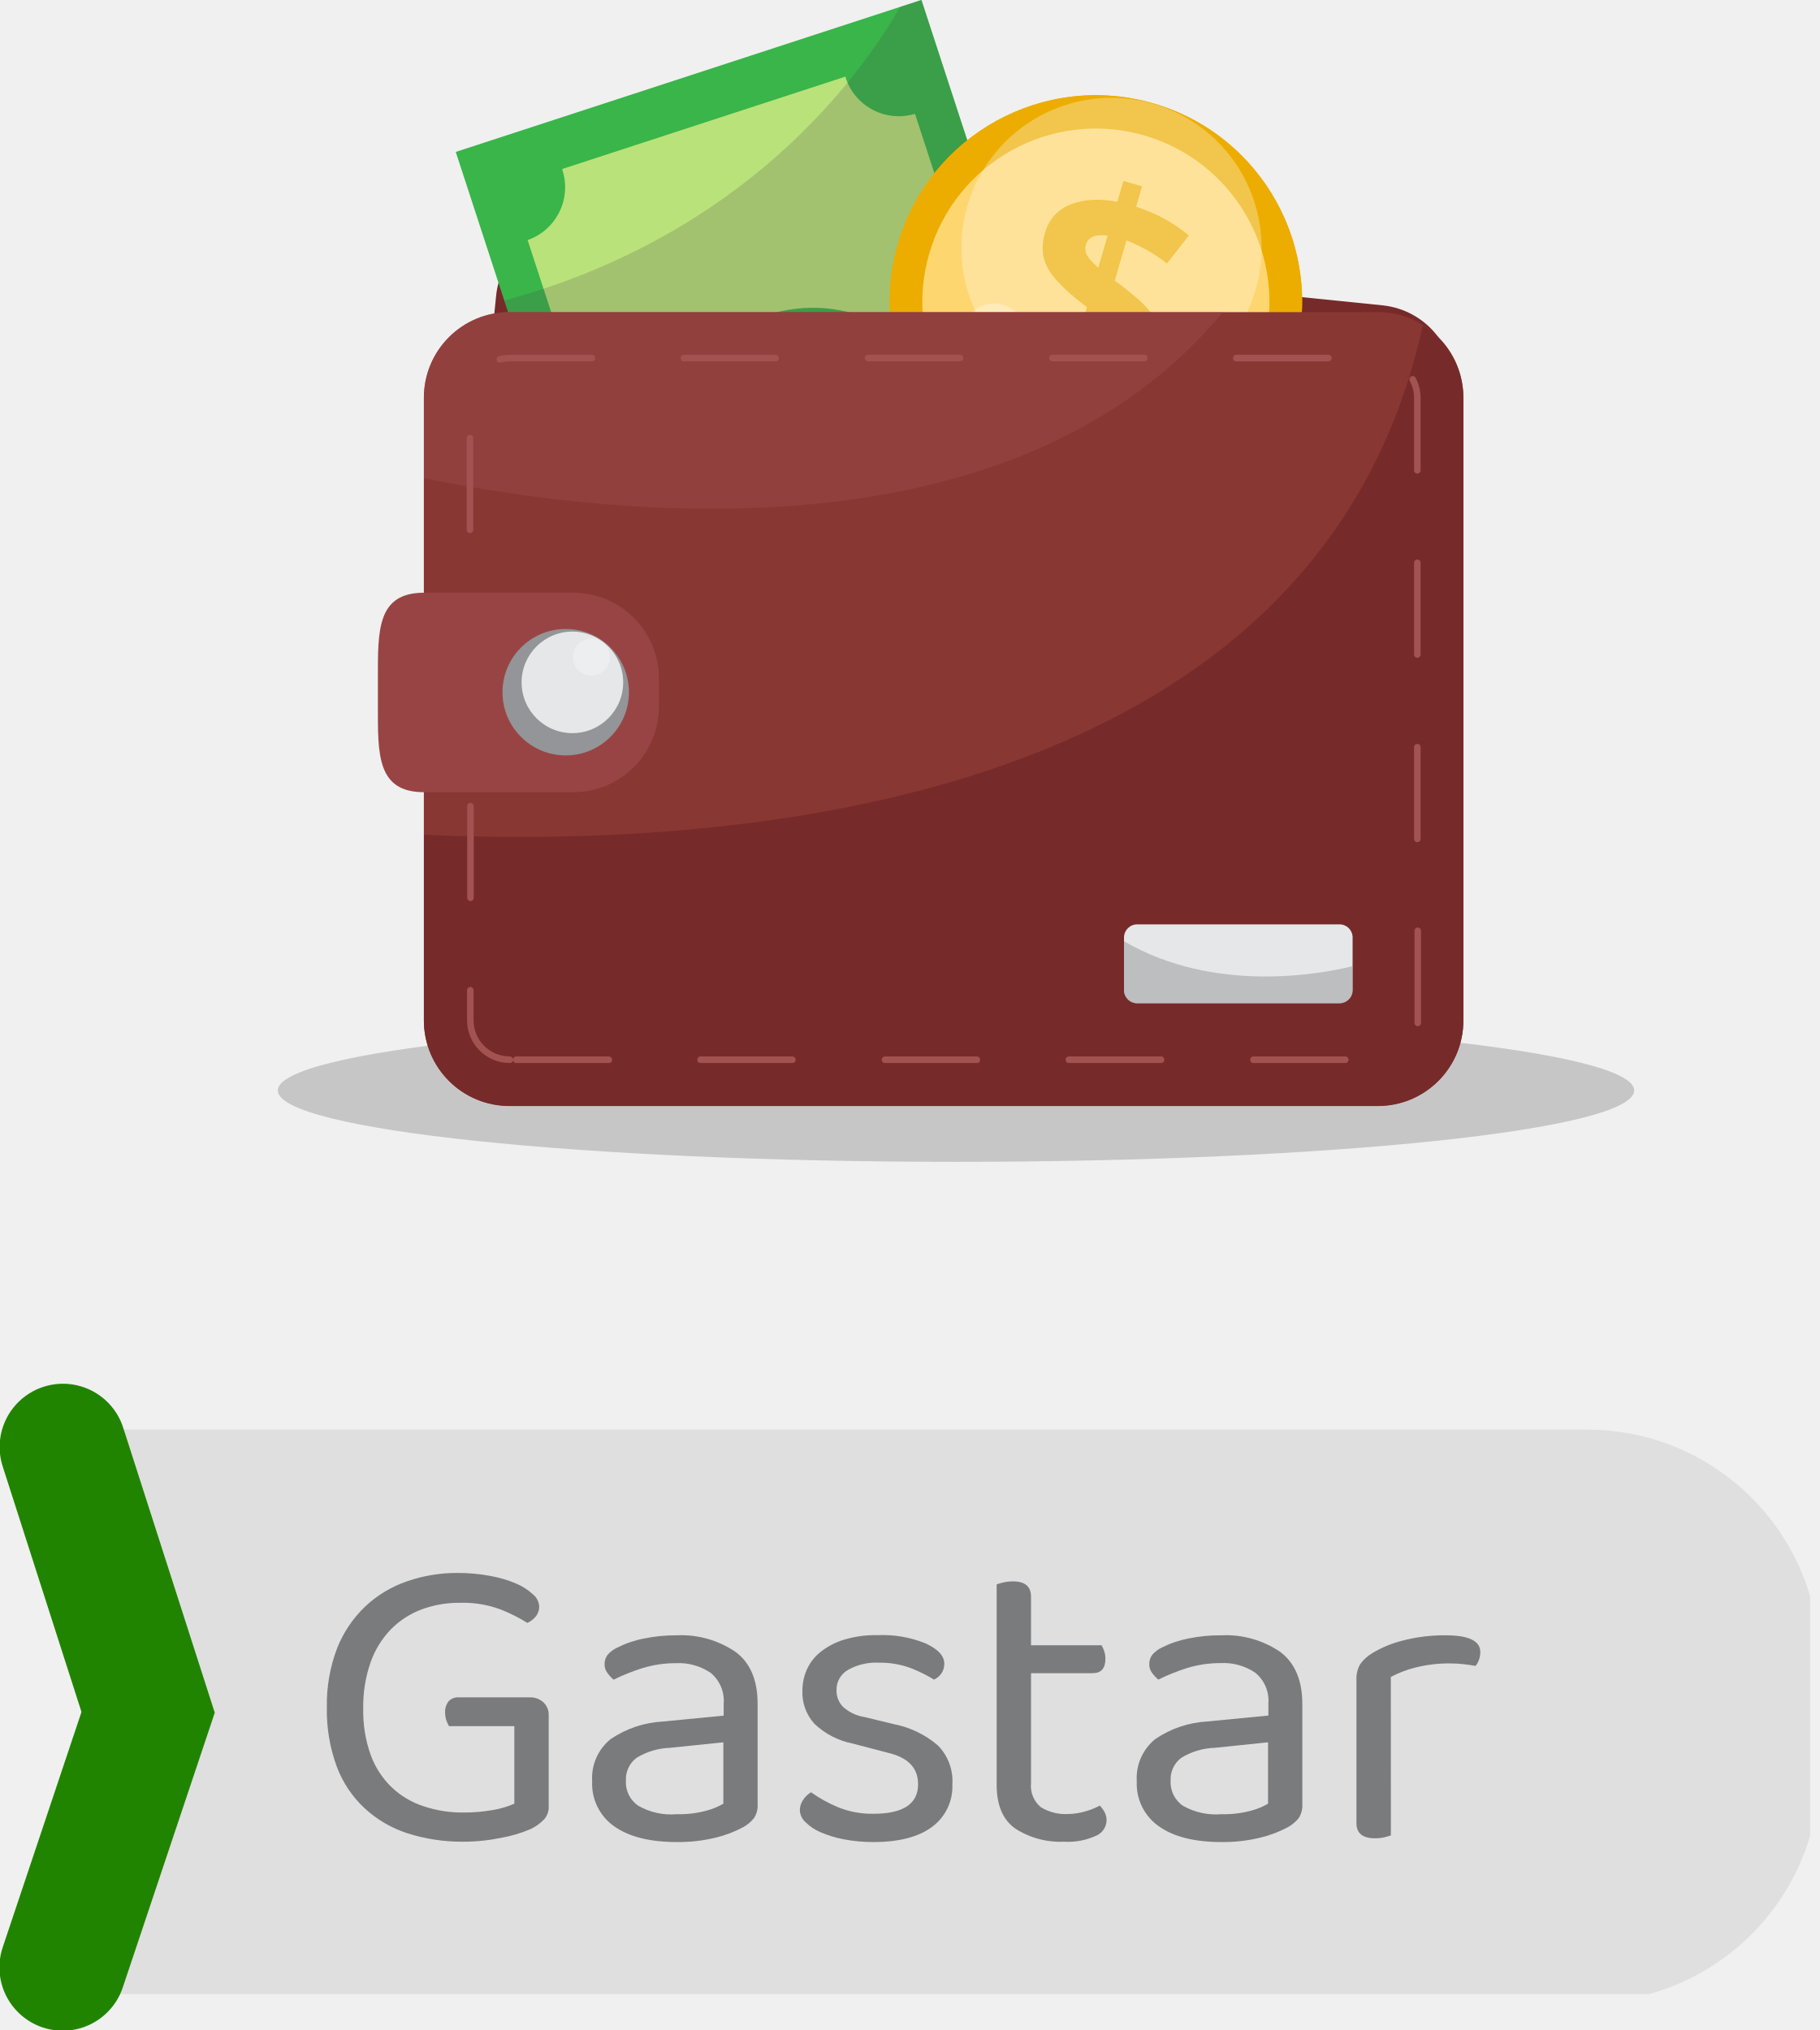
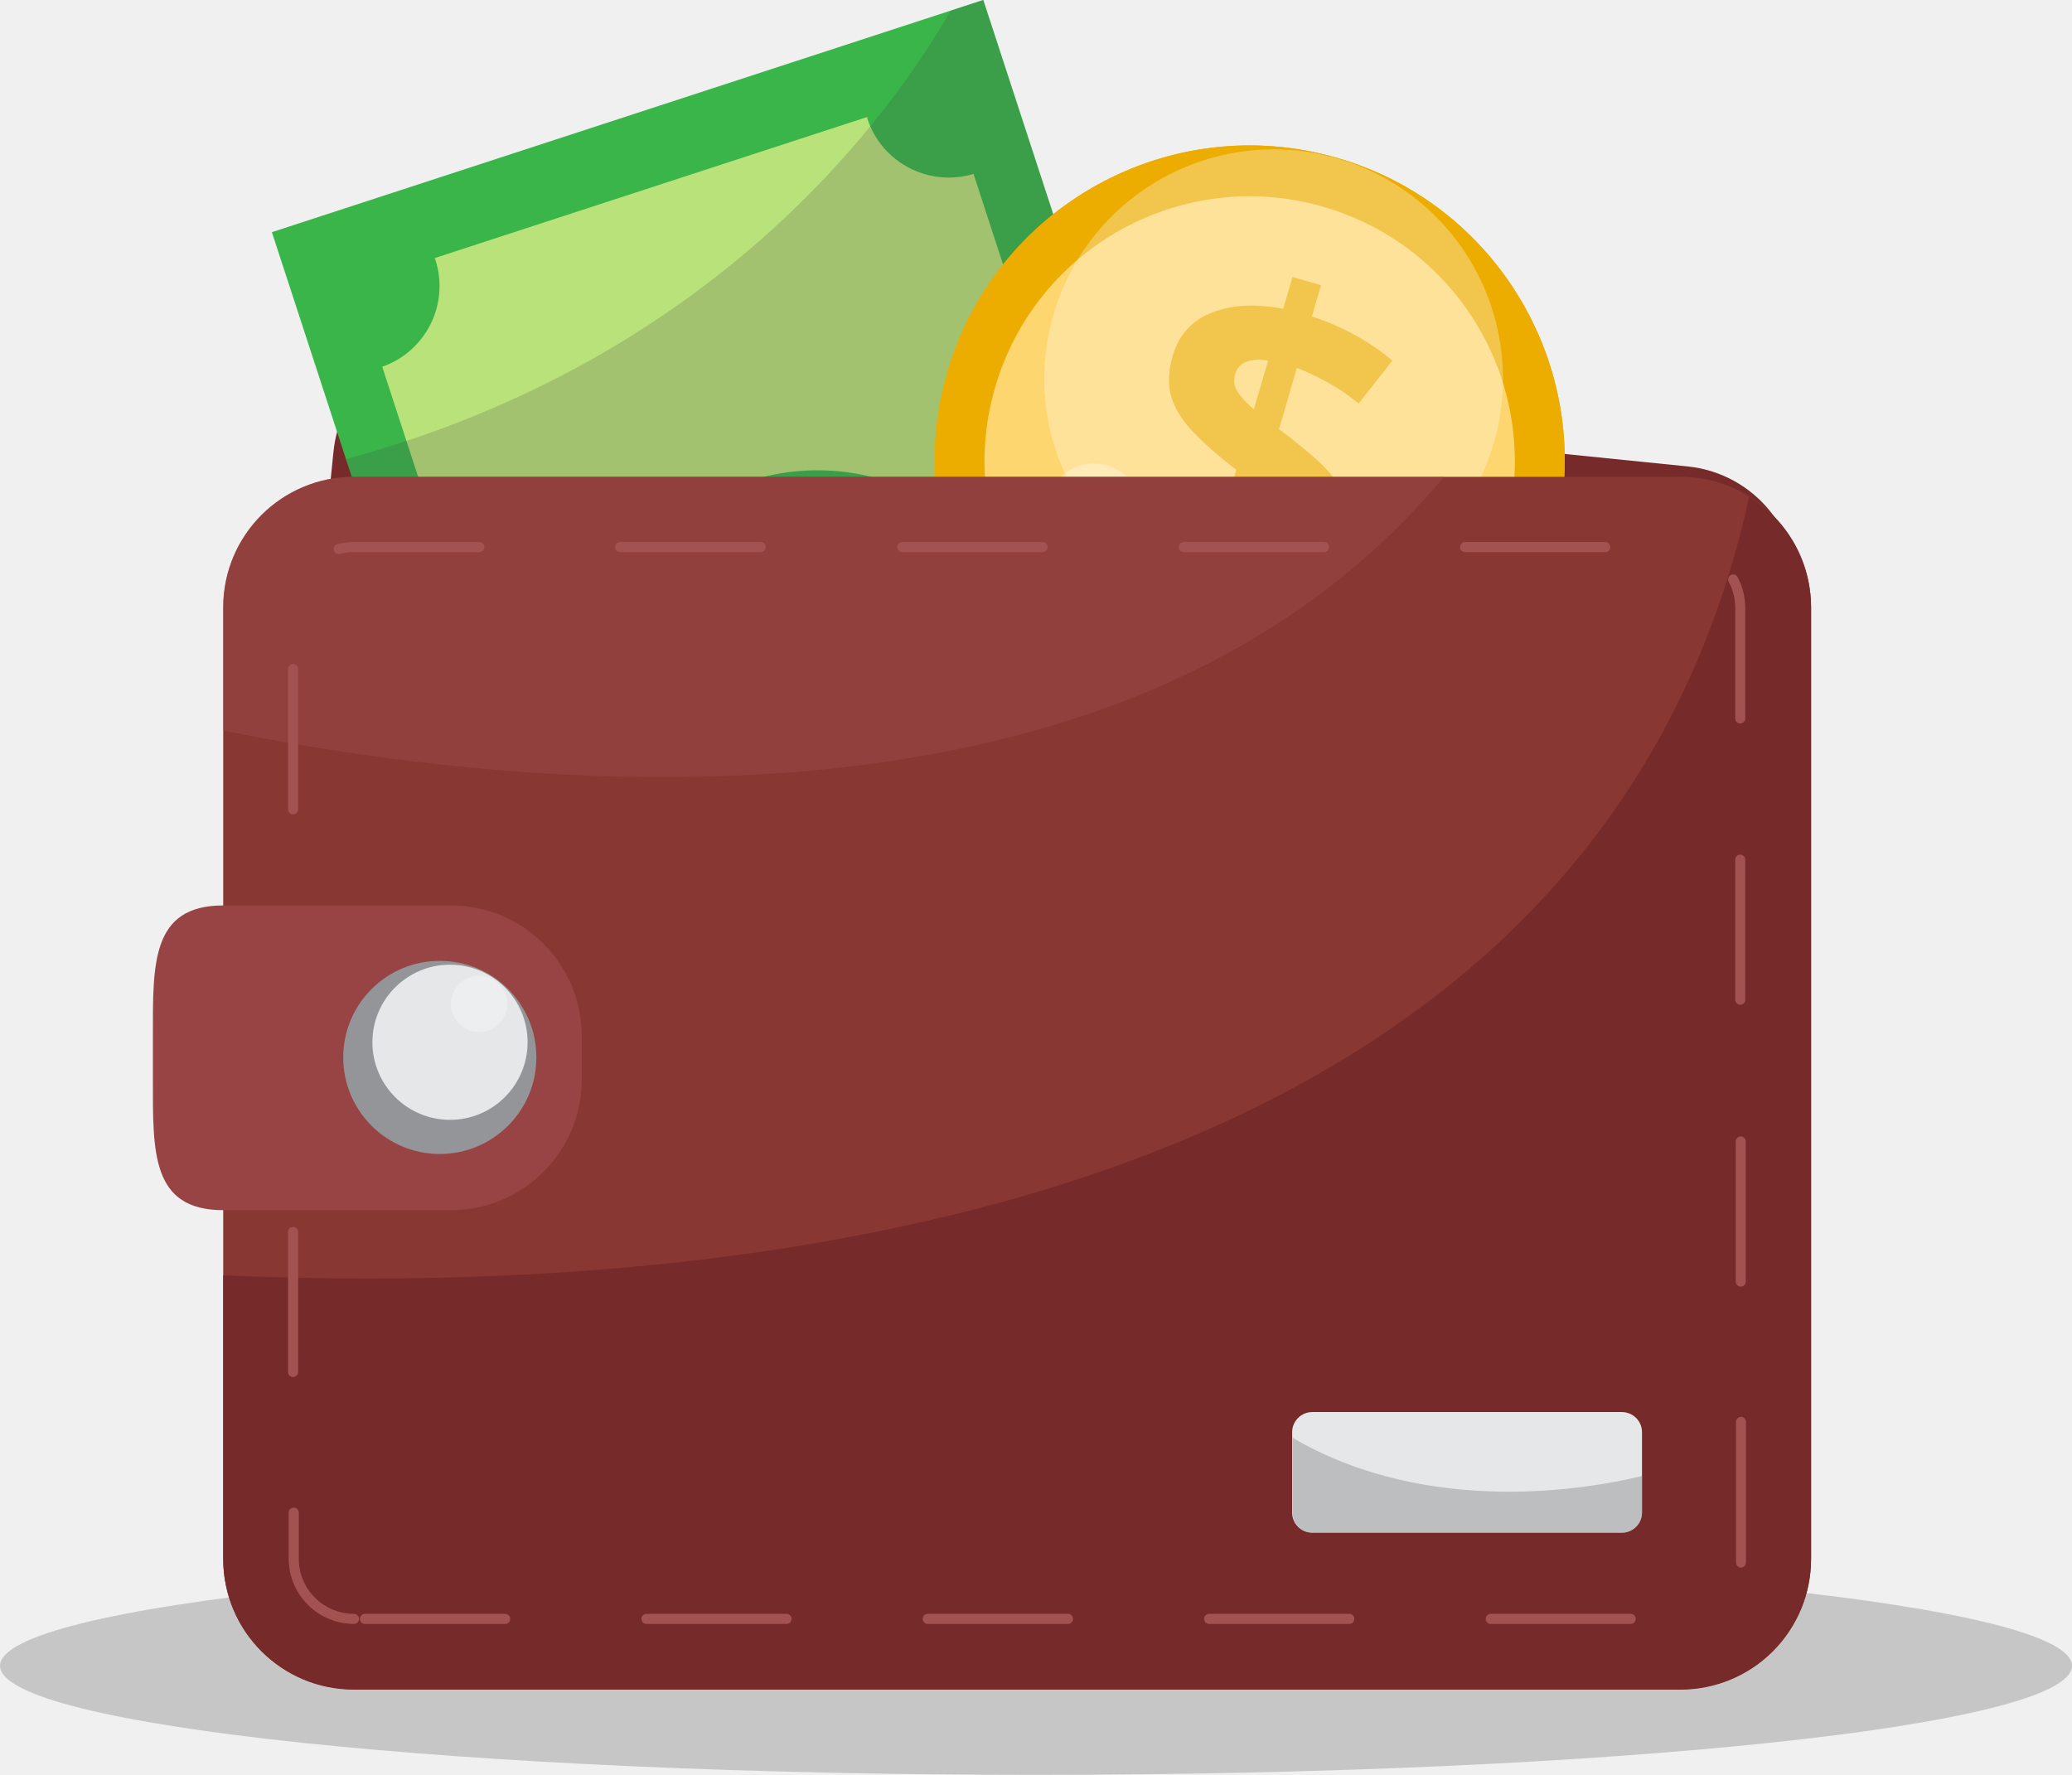
- <svg xmlns="http://www.w3.org/2000/svg" viewBox="0 0 218.17 243.44">
+ <svg xmlns="http://www.w3.org/2000/svg" viewBox="0 0 162.63 139.33">
  <defs>
-     <style>.cls-1{fill:none;}.cls-2{fill:#6d6e71;}.cls-3{opacity:0.2;}.cls-4{clip-path:url(#clip-path);}.cls-5{fill:#231f20;}.cls-6{fill:#772a2a;}.cls-7{fill:#39b54a;}.cls-8{fill:#bae27a;}.cls-9{clip-path:url(#clip-path-2);}.cls-10{fill:#414042;}.cls-11,.cls-13{fill:#ecad00;}.cls-12{fill:#fdd66f;}.cls-13{font-size:34.78px;font-family:SofiaPro-Black, SofiaPro Black;font-weight:800;}.cls-14{opacity:0.3;}.cls-15{clip-path:url(#clip-path-3);}.cls-16{fill:#fff;}.cls-17{clip-path:url(#clip-path-4);}.cls-18{fill:#883733;}.cls-19{opacity:0.5;}.cls-20{clip-path:url(#clip-path-5);}.cls-21{fill:#9b4949;}.cls-22{fill:#a35252;}.cls-23{fill:#944;}.cls-24{fill:#939598;}.cls-25{fill:#e6e7e8;}.cls-26{clip-path:url(#clip-path-6);}.cls-27{clip-path:url(#clip-path-7);}.cls-28{opacity:0.23;}.cls-29{clip-path:url(#clip-path-8);}.cls-30{fill:#a7a6a7;}.cls-31{fill:#218400;}</style>
-     <clipPath id="clip-path" transform="translate(0 0)">
-       <rect class="cls-1" x="33.31" y="122.22" width="162.63" height="17.11" />
-     </clipPath>
-     <clipPath id="clip-path-2" transform="translate(0 0)">
-       <rect class="cls-1" x="60.46" width="79.73" height="109.25" />
-     </clipPath>
-     <clipPath id="clip-path-3" transform="translate(0 0)">
-       <rect class="cls-1" x="115.24" y="11.72" width="36.04" height="36.04" />
-     </clipPath>
-     <clipPath id="clip-path-4" transform="translate(0 0)">
-       <rect class="cls-1" x="115.38" y="36.39" width="7.57" height="7.57" />
-     </clipPath>
-     <clipPath id="clip-path-5" transform="translate(0 0)">
-       <rect class="cls-1" x="50.83" y="37.43" width="95.8" height="23.58" />
-     </clipPath>
-     <clipPath id="clip-path-6" transform="translate(0 0)">
-       <rect class="cls-1" x="68.7" y="76.6" width="4.42" height="4.42" />
-     </clipPath>
-     <clipPath id="clip-path-7" transform="translate(0 0)">
-       <rect class="cls-1" x="134.77" y="112.87" width="27.41" height="7.45" />
-     </clipPath>
-     <clipPath id="clip-path-8" transform="translate(0 0)">
-       <rect class="cls-1" x="10.69" y="170.44" width="206.34" height="68.69" />
-     </clipPath>
+     <style>.cls-1{fill:#231f20;}.cls-1,.cls-5{opacity:0.2;}.cls-2{fill:#772a2a;}.cls-3{fill:#39b54a;}.cls-4{fill:#bae27a;}.cls-5{fill:#414042;}.cls-6,.cls-8{fill:#ecad00;}.cls-7{fill:#fdd66f;}.cls-8{font-size:34.78px;font-family:SofiaPro-Black, SofiaPro Black;font-weight:800;}.cls-9{fill:#fff;opacity:0.3;}.cls-10{fill:#883733;}.cls-11{fill:#9b4949;}.cls-11,.cls-16{opacity:0.5;}.cls-12{fill:#a35252;}.cls-13{fill:#944;}.cls-14,.cls-16{fill:#939598;}.cls-15{fill:#e6e7e8;}</style>
  </defs>
  <g id="Capa_2" data-name="Capa 2">
-     <g id="Capa_1-2" data-name="Capa 1">
-       <path class="cls-2" d="M65.79,216.65a2.19,2.19,0,0,1-.54,1.52,5.46,5.46,0,0,1-1.62,1.17,16.17,16.17,0,0,1-3.56,1.06,22.76,22.76,0,0,1-4.59.46,21.57,21.57,0,0,1-6.6-1,13.89,13.89,0,0,1-5.15-3,13.11,13.11,0,0,1-3.35-5,19.46,19.46,0,0,1-1.19-7.13,18.88,18.88,0,0,1,1.24-7.1,14.1,14.1,0,0,1,3.38-5,13.89,13.89,0,0,1,5-3,18.16,18.16,0,0,1,6-1,20.72,20.72,0,0,1,4,.36,14.31,14.31,0,0,1,3.12.93,7.05,7.05,0,0,1,2,1.3,2,2,0,0,1,.72,1.42,1.86,1.86,0,0,1-.42,1.22,2.73,2.73,0,0,1-1,.76A19.48,19.48,0,0,0,60,193a12.88,12.88,0,0,0-4.9-.79,12.73,12.73,0,0,0-4.59.81,10.15,10.15,0,0,0-3.66,2.39,10.85,10.85,0,0,0-2.42,3.95,16,16,0,0,0-.88,5.48,15.7,15.7,0,0,0,.91,5.66A10.28,10.28,0,0,0,47,214.37a10.13,10.13,0,0,0,3.82,2.25,14.62,14.62,0,0,0,4.76.74,19.61,19.61,0,0,0,3.51-.3,10.75,10.75,0,0,0,2.58-.76V207H53.83a5,5,0,0,1-.31-.68,2.85,2.85,0,0,1-.15-.94,2.05,2.05,0,0,1,.41-1.35,1.49,1.49,0,0,1,1.19-.48h8.6a2.28,2.28,0,0,1,1.58.59,2,2,0,0,1,.64,1.54Z" transform="translate(0 0)" />
-       <path class="cls-2" d="M81.1,196.11a11.54,11.54,0,0,1,7.11,2c1.76,1.31,2.63,3.39,2.63,6.23v12a2.76,2.76,0,0,1-.44,1.7,4.48,4.48,0,0,1-1.31,1.09,14.12,14.12,0,0,1-3.27,1.24,18.81,18.81,0,0,1-4.67.53q-4.84,0-7.5-1.88A6.23,6.23,0,0,1,71,213.61a6,6,0,0,1,2.21-5.05,12.27,12.27,0,0,1,6.24-2.11l7.32-.71v-1.42a4.34,4.34,0,0,0-1.55-3.7,6.75,6.75,0,0,0-4.17-1.17,13.49,13.49,0,0,0-4.07.61,23.94,23.94,0,0,0-3.41,1.37,4.43,4.43,0,0,1-.74-.81,1.62,1.62,0,0,1-.34-1,1.82,1.82,0,0,1,.36-1.17,3.53,3.53,0,0,1,1.14-.86,12.33,12.33,0,0,1,3.19-1.09A18.56,18.56,0,0,1,81.1,196.11Zm.05,21.45a12.42,12.42,0,0,0,3.58-.43,8.12,8.12,0,0,0,2-.83v-7.36l-6.39.66a8.18,8.18,0,0,0-4,1.19,3.21,3.21,0,0,0-1.29,2.77,3.38,3.38,0,0,0,1.5,3A7.9,7.9,0,0,0,81.15,217.56Z" transform="translate(0 0)" />
-       <path class="cls-2" d="M114.19,214a6,6,0,0,1-2.42,5.07c-1.62,1.22-4,1.83-7,1.83a18.41,18.41,0,0,1-3.61-.33,13,13,0,0,1-2.81-.86,5.78,5.78,0,0,1-1.8-1.22,2.05,2.05,0,0,1-.65-1.39,2.18,2.18,0,0,1,.34-1.17,2.89,2.89,0,0,1,1-1,16.9,16.9,0,0,0,3.25,1.8,10.85,10.85,0,0,0,4.23.78q5.36,0,5.36-3.55,0-2.9-3.56-3.75l-4.28-1.12a9.27,9.27,0,0,1-4.58-2.36,5.57,5.57,0,0,1-1.45-4,6.15,6.15,0,0,1,.54-2.53,5.53,5.53,0,0,1,1.68-2.13,8.37,8.37,0,0,1,2.81-1.45,12.87,12.87,0,0,1,3.94-.53,13.74,13.74,0,0,1,5.83,1c1.47.69,2.21,1.49,2.21,2.41a2,2,0,0,1-.33,1.16,2.14,2.14,0,0,1-.9.76,18.1,18.1,0,0,0-2.63-1.32,10.5,10.5,0,0,0-4-.71,6.81,6.81,0,0,0-3.69.87,2.71,2.71,0,0,0-1.37,2.43,2.75,2.75,0,0,0,.78,2,5,5,0,0,0,2.58,1.22l3.55.86a11.4,11.4,0,0,1,5.26,2.56A6.08,6.08,0,0,1,114.19,214Z" transform="translate(0 0)" />
-       <path class="cls-2" d="M127.59,220.86a10,10,0,0,1-5.85-1.57q-2.23-1.57-2.24-5.23V190a6.75,6.75,0,0,1,.8-.23,5.35,5.35,0,0,1,1.16-.13q2.16,0,2.16,1.83v5.83h8.46a4.71,4.71,0,0,1,.31.69,2.85,2.85,0,0,1,.15.94c0,1.15-.51,1.72-1.54,1.72h-7.38v13.19a3.32,3.32,0,0,0,1.16,2.87,5.62,5.62,0,0,0,3.28.83,7.49,7.49,0,0,0,2-.3,8.13,8.13,0,0,0,1.8-.71,3.35,3.35,0,0,1,.57.76,2.13,2.13,0,0,1,.25,1.06,2.07,2.07,0,0,1-1.34,1.83A8,8,0,0,1,127.59,220.86Z" transform="translate(0 0)" />
-       <path class="cls-2" d="M146.41,196.11a11.54,11.54,0,0,1,7.11,2q2.63,2,2.63,6.23v12a2.82,2.82,0,0,1-.44,1.7,4.48,4.48,0,0,1-1.31,1.09,14,14,0,0,1-3.28,1.24,18.67,18.67,0,0,1-4.66.53q-4.85,0-7.5-1.88a6.23,6.23,0,0,1-2.66-5.42,6,6,0,0,1,2.22-5.05,12.27,12.27,0,0,1,6.24-2.11l7.32-.71v-1.42a4.34,4.34,0,0,0-1.55-3.7,6.75,6.75,0,0,0-4.17-1.17,13.51,13.51,0,0,0-4.08.61,24.28,24.28,0,0,0-3.4,1.37,4.87,4.87,0,0,1-.75-.81,1.67,1.67,0,0,1-.33-1,1.82,1.82,0,0,1,.36-1.17,3.58,3.58,0,0,1,1.13-.86,12.54,12.54,0,0,1,3.2-1.09A18.56,18.56,0,0,1,146.41,196.11Zm.05,21.45a12.42,12.42,0,0,0,3.58-.43,8.12,8.12,0,0,0,2-.83v-7.36l-6.39.66a8.18,8.18,0,0,0-4,1.19,3.21,3.21,0,0,0-1.29,2.77,3.4,3.4,0,0,0,1.49,3A8,8,0,0,0,146.46,217.56Z" transform="translate(0 0)" />
-       <path class="cls-2" d="M166.77,220.1a6.77,6.77,0,0,1-.78.23,5,5,0,0,1-1.13.12c-1.48,0-2.22-.6-2.22-1.82v-17.2a3.44,3.44,0,0,1,.44-1.85,4.76,4.76,0,0,1,1.47-1.34,13.13,13.13,0,0,1,3.64-1.5,19.5,19.5,0,0,1,5.18-.63c2.74,0,4.12.67,4.12,2a2.56,2.56,0,0,1-.16.93,2.29,2.29,0,0,1-.41.74c-.34-.07-.79-.13-1.34-.2a13,13,0,0,0-1.65-.1,16.26,16.26,0,0,0-4.17.48,13,13,0,0,0-3,1.14Z" transform="translate(0 0)" />
-       <g class="cls-3">
-         <g class="cls-4">
-           <path class="cls-5" d="M195.94,130.77c0,4.73-36.41,8.56-81.32,8.56s-81.31-3.83-81.31-8.56,36.4-8.55,81.31-8.55,81.32,3.83,81.32,8.55" transform="translate(0 0)" />
-         </g>
-       </g>
-       <path class="cls-6" d="M167.2,116.93a9.55,9.55,0,0,1-10.41,8.63l-95.92-9.73a9.57,9.57,0,0,1-8.47-10.54l7.08-69.77A9.56,9.56,0,0,1,69.9,26.89l95.91,9.73a9.56,9.56,0,0,1,8.47,10.54Z" transform="translate(0 0)" />
-       <rect class="cls-7" x="68.05" y="6.75" width="58.74" height="95.75" transform="translate(-12.14 32.92) rotate(-18.08)" />
-       <path class="cls-8" d="M93.48,100.06,127.4,89a6.71,6.71,0,0,1,4.2-8.28L109.71,13.65a6.71,6.71,0,0,1-8.32-4.34.5.5,0,0,1,0-.13L67.43,20.26a.61.61,0,0,0,0,.12,6.71,6.71,0,0,1-4.17,8.41L85.2,95.86a6.71,6.71,0,0,1,8.28,4.2" transform="translate(0 0)" />
-       <path class="cls-7" d="M80.46,60.37A17.9,17.9,0,1,1,103,71.84,17.89,17.89,0,0,1,80.46,60.37" transform="translate(0 0)" />
-       <path class="cls-8" d="M109.67,49l.73,2.16-3.08,1.05c.65,3.41-.76,6.33-4.1,7.47L101.63,55c1.21-.41,1.56-1.28,1.11-2.63s-1.32-1.84-2.24-1.52c-.7.24-1,1-1,2.33l0,2.45c.12,3.94-1.23,6.4-4.07,7.37a5.27,5.27,0,0,1-4.69-.38,8.06,8.06,0,0,1-3.17-3.71l-3.37,1.15-.73-2.16,3.33-1.14c-.9-3.85.55-6.94,3.89-8.08l1.61,4.74c-1.09.47-1.59,1.48-1.07,3,.45,1.32,1.43,2.18,2.55,1.8a2.11,2.11,0,0,0,.4-.2,3.51,3.51,0,0,0,.54-2.28V53.22c-.3-4.75,2.21-6.36,4-7a5.69,5.69,0,0,1,4.53.25A7.34,7.34,0,0,1,106.61,50Z" transform="translate(0 0)" />
-       <g class="cls-3">
-         <g class="cls-9">
-           <path class="cls-10" d="M84.35,109.25,140.19,91,110.48,0l-2.55.83c-4.76,8.29-18.51,27.35-47.47,35.22Z" transform="translate(0 0)" />
-         </g>
-       </g>
-       <path class="cls-11" d="M155.15,43a24.72,24.72,0,1,1-16.9-30.61A24.72,24.72,0,0,1,155.15,43" transform="translate(0 0)" />
-       <path class="cls-11" d="M155.15,43a24.72,24.72,0,1,1-16.9-30.61A24.72,24.72,0,0,1,155.15,43" transform="translate(0 0)" />
-       <path class="cls-12" d="M151.39,42a20.81,20.81,0,1,1-14.23-25.77A20.81,20.81,0,0,1,151.39,42" transform="translate(0 0)" />
-       <text class="cls-13" transform="translate(118.92 44.63) rotate(16.09)">$</text>
-       <g class="cls-14">
-         <g class="cls-15">
-           <path class="cls-16" d="M150.56,34.73a18,18,0,1,1-12.31-22.3,18,18,0,0,1,12.31,22.3" transform="translate(0 0)" />
-         </g>
-       </g>
-       <g class="cls-14">
-         <g class="cls-17">
-           <path class="cls-16" d="M122.8,41.23a3.78,3.78,0,1,1-2.59-4.69,3.78,3.78,0,0,1,2.59,4.69" transform="translate(0 0)" />
-         </g>
-       </g>
-       <path class="cls-18" d="M61.08,37.43H165.21a10.25,10.25,0,0,1,10.25,10.25v74.68a10.25,10.25,0,0,1-10.25,10.25H61.08a10.26,10.26,0,0,1-10.26-10.26V47.68A10.26,10.26,0,0,1,61.08,37.43Z" />
-       <path class="cls-6" d="M175.46,122.36V47.68A10.25,10.25,0,0,0,170.6,39c-12.68,58.07-83,62.76-119.77,61.11v22.28a10.25,10.25,0,0,0,10.25,10.25H165.21a10.25,10.25,0,0,0,10.25-10.25" transform="translate(0 0)" />
-       <g class="cls-19">
-         <g class="cls-20">
-           <path class="cls-21" d="M61.08,37.43A10.25,10.25,0,0,0,50.83,47.68v9.67c25.61,5.16,71.56,9.25,95.8-19.92Z" transform="translate(0 0)" />
-         </g>
-       </g>
-       <path class="cls-22" d="M161.29,127.48h-11a.38.38,0,0,1-.39-.39.39.39,0,0,1,.39-.4h11a.4.4,0,0,1,.4.4.39.39,0,0,1-.4.39m-22.08,0H128.16a.39.39,0,0,1-.39-.39.4.4,0,0,1,.39-.4h11.05a.39.39,0,0,1,.39.4.38.38,0,0,1-.39.39m-22.09,0h-11a.39.39,0,0,1-.4-.39.4.4,0,0,1,.4-.4h11a.39.39,0,0,1,.39.4.38.38,0,0,1-.39.39m-22.09,0H84a.38.38,0,0,1-.39-.39.39.39,0,0,1,.39-.4H95a.4.4,0,0,1,.4.4.39.39,0,0,1-.4.39m-22.08,0H61.9a.38.38,0,0,1-.39-.39.39.39,0,0,1,.39-.4H73a.4.4,0,0,1,.39.4.39.39,0,0,1-.39.39m-11.87,0A5.13,5.13,0,0,1,56,122.36v-3.61a.39.39,0,1,1,.78,0v3.61a4.34,4.34,0,0,0,4.34,4.33.4.4,0,0,1,.4.4.39.39,0,0,1-.4.39m108.85-4.42h0a.4.4,0,0,1-.37-.43c0-.09,0-.18,0-.27V111.62a.39.39,0,1,1,.78,0v10.74c0,.11,0,.22,0,.33a.39.39,0,0,1-.39.37m-113.58-15a.39.39,0,0,1-.39-.39v-11a.39.39,0,0,1,.78,0v11a.39.39,0,0,1-.39.39M169.94,101a.39.39,0,0,1-.39-.4v-11a.39.39,0,1,1,.78,0v11a.39.39,0,0,1-.39.4M56.35,86a.38.38,0,0,1-.39-.39V74.57a.39.39,0,0,1,.78,0V85.62a.38.38,0,0,1-.39.39m113.59-7.13a.38.38,0,0,1-.39-.39v-11a.39.39,0,0,1,.78,0v11a.38.38,0,0,1-.39.39M56.35,63.93a.39.39,0,0,1-.39-.4v-11a.39.39,0,1,1,.78,0v11a.39.39,0,0,1-.39.4m113.59-7.14a.38.38,0,0,1-.39-.39V47.68a4.27,4.27,0,0,0-.52-2,.4.4,0,0,1,.17-.54.4.4,0,0,1,.53.16,5.22,5.22,0,0,1,.6,2.42V56.4a.38.38,0,0,1-.39.39m-110-13.3a.39.39,0,0,1-.1-.77,5.06,5.06,0,0,1,1.28-.17h9.85a.39.39,0,0,1,.39.4.38.38,0,0,1-.39.39H61.08a4.32,4.32,0,0,0-1.08.14h-.1m99.38-.15H148.23a.38.38,0,0,1-.39-.39.39.39,0,0,1,.39-.4h11.05a.4.4,0,0,1,.39.4.39.39,0,0,1-.39.39m-22.09,0h-11a.39.39,0,0,1-.4-.39.4.4,0,0,1,.4-.4h11a.39.39,0,0,1,.39.4.38.38,0,0,1-.39.39m-22.09,0h-11a.39.39,0,0,1-.4-.39.4.4,0,0,1,.4-.4h11a.4.4,0,0,1,.4.4.39.39,0,0,1-.4.39M93,43.34H82a.38.38,0,0,1-.39-.39.39.39,0,0,1,.39-.4H93a.4.4,0,0,1,.39.4.39.39,0,0,1-.39.39" transform="translate(0 0)" />
-       <path class="cls-23" d="M79,84.76A10.25,10.25,0,0,1,68.71,95H50.83c-5.66,0-5.52-4.59-5.52-10.25V81.34c0-5.67-.14-10.26,5.52-10.26H68.71A10.25,10.25,0,0,1,79,81.34Z" transform="translate(0 0)" />
-       <path class="cls-24" d="M75.41,83a7.58,7.58,0,1,1-7.58-7.57A7.58,7.58,0,0,1,75.41,83" transform="translate(0 0)" />
-       <path class="cls-25" d="M74.72,81.82a6.09,6.09,0,1,1-6.09-6.08,6.09,6.09,0,0,1,6.09,6.08" transform="translate(0 0)" />
-       <g class="cls-14">
-         <g class="cls-26">
-           <path class="cls-16" d="M73.12,78.81a2.21,2.21,0,1,1-2.21-2.21,2.21,2.21,0,0,1,2.21,2.21" transform="translate(0 0)" />
-         </g>
-       </g>
-       <path class="cls-25" d="M136.35,110.85h24.26a1.57,1.57,0,0,1,1.57,1.57v6.31a1.58,1.58,0,0,1-1.58,1.58H136.35a1.58,1.58,0,0,1-1.58-1.58v-6.31A1.58,1.58,0,0,1,136.35,110.85Z" />
-       <g class="cls-19">
-         <g class="cls-27">
-           <path class="cls-24" d="M162.18,118.74v-2.87c-3.74.92-16.58,3.35-27.41-3v5.87a1.58,1.58,0,0,0,1.58,1.58H160.6a1.58,1.58,0,0,0,1.58-1.58" transform="translate(0 0)" />
-         </g>
-       </g>
-       <g class="cls-28">
-         <g class="cls-29">
-           <path class="cls-30" d="M190.29,240.13H11.83V171.44H190.29a27.87,27.87,0,0,1,27.88,27.87v12.95a27.87,27.87,0,0,1-27.88,27.87" transform="translate(0 0)" />
-         </g>
-       </g>
-       <path class="cls-31" d="M25.75,205.39l-11,32.86a7.59,7.59,0,1,1-14.4-4.8L9.77,205.3.37,176a7.59,7.59,0,1,1,14.45-4.64Z" transform="translate(0 0)" />
+     <g id="Layer_1" data-name="Layer 1">
+       <path class="cls-1" d="M162.63,130.77c0,4.73-36.41,8.56-81.32,8.56S0,135.5,0,130.77s36.4-8.55,81.31-8.55S162.63,126.05,162.63,130.77Z" />
+       <path class="cls-2" d="M133.9,116.93a9.56,9.56,0,0,1-10.42,8.63l-95.91-9.74a9.56,9.56,0,0,1-8.48-10.53l7.08-69.78a9.56,9.56,0,0,1,10.42-8.62l95.91,9.73A9.57,9.57,0,0,1,141,47.16Z" />
+       <rect class="cls-3" x="34.74" y="6.75" width="58.74" height="95.75" transform="translate(-13.78 22.59) rotate(-18.08)" />
+       <path class="cls-4" d="M60.17,100.06,94.09,89a6.71,6.71,0,0,1,4.21-8.28L76.41,13.65a6.72,6.72,0,0,1-8.33-4.33.74.74,0,0,0,0-.14L34.12,20.26l.05.12A6.71,6.71,0,0,1,30,28.79L51.89,95.86A6.7,6.7,0,0,1,60.17,100.06Z" />
+       <path class="cls-3" d="M47.15,60.37A17.9,17.9,0,1,1,69.73,71.84,17.91,17.91,0,0,1,47.15,60.37Z" />
+       <path class="cls-4" d="M76.36,49l.73,2.16L74,52.21c.66,3.41-.76,6.33-4.1,7.47L68.32,55c1.21-.41,1.57-1.28,1.11-2.63s-1.32-1.84-2.24-1.52c-.7.24-1,1-1,2.33l0,2.45c.12,3.94-1.23,6.4-4.07,7.36a5.24,5.24,0,0,1-4.69-.37,8.06,8.06,0,0,1-3.17-3.71L51,60.05l-.73-2.16,3.34-1.14c-.91-3.85.54-6.94,3.88-8.08l1.61,4.74c-1.09.47-1.59,1.48-1.07,3,.45,1.32,1.43,2.18,2.55,1.8A2.62,2.62,0,0,0,61,58a3.6,3.6,0,0,0,.53-2.28V53.22c-.3-4.75,2.22-6.36,4-7a5.69,5.69,0,0,1,4.53.25A7.34,7.34,0,0,1,73.3,50Z" />
+       <path class="cls-5" d="M51.05,109.25,106.88,91,77.17,0,74.62.83C69.86,9.12,56.11,28.18,27.15,36.05Z" />
+       <path class="cls-6" d="M121.84,43a24.72,24.72,0,1,1-16.9-30.61A24.72,24.72,0,0,1,121.84,43Z" />
+       <path class="cls-6" d="M121.84,43a24.72,24.72,0,1,1-16.9-30.61A24.72,24.72,0,0,1,121.84,43Z" />
+       <path class="cls-7" d="M118.08,42a20.81,20.81,0,1,1-14.22-25.77A20.8,20.8,0,0,1,118.08,42Z" />
+       <text class="cls-8" transform="matrix(0.96, 0.28, -0.28, 0.96, 85.61, 44.63)">$</text>
+       <path class="cls-9" d="M117.26,34.73a18,18,0,1,1-12.32-22.3A18,18,0,0,1,117.26,34.73Z" />
+       <path class="cls-9" d="M89.49,41.23a3.78,3.78,0,1,1-2.59-4.69A3.78,3.78,0,0,1,89.49,41.23Z" />
+       <rect class="cls-10" x="17.52" y="37.43" width="124.63" height="95.18" rx="10.25" />
+       <path class="cls-2" d="M142.15,122.36V47.68A10.23,10.23,0,0,0,137.29,39c-12.68,58.07-83,62.76-119.77,61.11v22.28a10.25,10.25,0,0,0,10.25,10.25H131.9A10.25,10.25,0,0,0,142.15,122.36Z" />
+       <path class="cls-11" d="M27.77,37.43A10.25,10.25,0,0,0,17.52,47.68v9.67c25.61,5.16,71.56,9.25,95.8-19.92Z" />
+       <path class="cls-12" d="M128,127.48h-11a.39.39,0,0,1-.39-.39.4.4,0,0,1,.39-.4h11a.4.4,0,0,1,.39.4A.39.39,0,0,1,128,127.48Zm-22.09,0h-11a.39.39,0,0,1-.4-.39.4.4,0,0,1,.4-.4h11a.39.39,0,0,1,.39.4A.38.38,0,0,1,105.9,127.48Zm-22.09,0h-11a.39.39,0,0,1-.4-.39.4.4,0,0,1,.4-.4h11a.4.4,0,0,1,.4.4A.39.39,0,0,1,83.81,127.48Zm-22.08,0h-11a.38.38,0,0,1-.39-.39.39.39,0,0,1,.39-.4h11a.4.4,0,0,1,.39.4A.39.39,0,0,1,61.73,127.48Zm-22.09,0h-11a.39.39,0,0,1-.4-.39.4.4,0,0,1,.4-.4h11a.39.39,0,0,1,.39.4A.38.38,0,0,1,39.64,127.48Zm-11.87,0a5.13,5.13,0,0,1-5.12-5.12v-3.61a.39.39,0,0,1,.39-.4.4.4,0,0,1,.4.4v3.61a4.33,4.33,0,0,0,4.33,4.33.4.4,0,0,1,.4.4A.39.39,0,0,1,27.77,127.48Zm108.85-4.42h0a.41.41,0,0,1-.37-.43c0-.09,0-.18,0-.27V111.62a.39.39,0,1,1,.78,0v11.07A.41.41,0,0,1,136.62,123.06ZM23,108.1a.39.39,0,0,1-.39-.39v-11a.38.38,0,0,1,.39-.39.39.39,0,0,1,.4.39v11A.4.4,0,0,1,23,108.1ZM136.63,101a.39.39,0,0,1-.39-.4v-11a.39.39,0,0,1,.78,0v11A.39.39,0,0,1,136.63,101ZM23,86a.38.38,0,0,1-.39-.39V74.57a.38.38,0,0,1,.39-.39.39.39,0,0,1,.4.39V85.62A.39.39,0,0,1,23,86Zm113.59-7.13a.38.38,0,0,1-.39-.39v-11a.39.39,0,0,1,.78,0v11A.38.38,0,0,1,136.63,78.88ZM23,63.93a.39.39,0,0,1-.39-.4v-11a.39.39,0,0,1,.39-.4.4.4,0,0,1,.4.4v11A.4.4,0,0,1,23,63.93Zm113.59-7.14a.38.38,0,0,1-.39-.39V47.68a4.37,4.37,0,0,0-.51-2,.39.39,0,0,1,.16-.54.39.39,0,0,1,.53.16,5.1,5.1,0,0,1,.6,2.42V56.4A.38.38,0,0,1,136.63,56.79Zm-110-13.3a.39.39,0,0,1-.1-.77,5.06,5.06,0,0,1,1.28-.17h9.85a.4.4,0,0,1,.4.4.39.39,0,0,1-.4.39H27.77a4.38,4.38,0,0,0-1.08.14ZM126,43.34h-11a.39.39,0,0,1-.4-.39.4.4,0,0,1,.4-.4h11a.39.39,0,0,1,.39.4A.38.38,0,0,1,126,43.34Zm-22.09,0h-11a.39.39,0,0,1-.4-.39.4.4,0,0,1,.4-.4h11a.4.4,0,0,1,.4.4A.39.39,0,0,1,103.88,43.34Zm-22.08,0h-11a.38.38,0,0,1-.39-.39.39.39,0,0,1,.39-.4h11a.4.4,0,0,1,.39.4A.39.39,0,0,1,81.8,43.34Zm-22.09,0H48.66a.38.38,0,0,1-.39-.39.39.39,0,0,1,.39-.4H59.71a.39.39,0,0,1,.39.4A.38.38,0,0,1,59.71,43.34Z" />
+       <path class="cls-13" d="M45.66,84.76A10.26,10.26,0,0,1,35.4,95H17.52C11.86,95,12,90.42,12,84.76V81.34c0-5.67-.14-10.26,5.52-10.26H35.4A10.26,10.26,0,0,1,45.66,81.34Z" />
+       <path class="cls-14" d="M42.1,83a7.58,7.58,0,1,1-7.57-7.57A7.57,7.57,0,0,1,42.1,83Z" />
+       <path class="cls-15" d="M41.41,81.82a6.09,6.09,0,1,1-6.08-6.09A6.08,6.08,0,0,1,41.41,81.82Z" />
+       <path class="cls-9" d="M39.81,78.81A2.21,2.21,0,1,1,37.6,76.6,2.21,2.21,0,0,1,39.81,78.81Z" />
+       <path class="cls-15" d="M128.88,118.74a1.58,1.58,0,0,1-1.58,1.58H103a1.58,1.58,0,0,1-1.58-1.58v-6.31a1.58,1.58,0,0,1,1.58-1.58H127.3a1.58,1.58,0,0,1,1.58,1.58Z" />
+       <path class="cls-16" d="M128.88,118.74v-2.87c-3.75.92-16.59,3.35-27.42-3v5.87a1.58,1.58,0,0,0,1.58,1.58H127.3A1.58,1.58,0,0,0,128.88,118.74Z" />
    </g>
  </g>
</svg>
